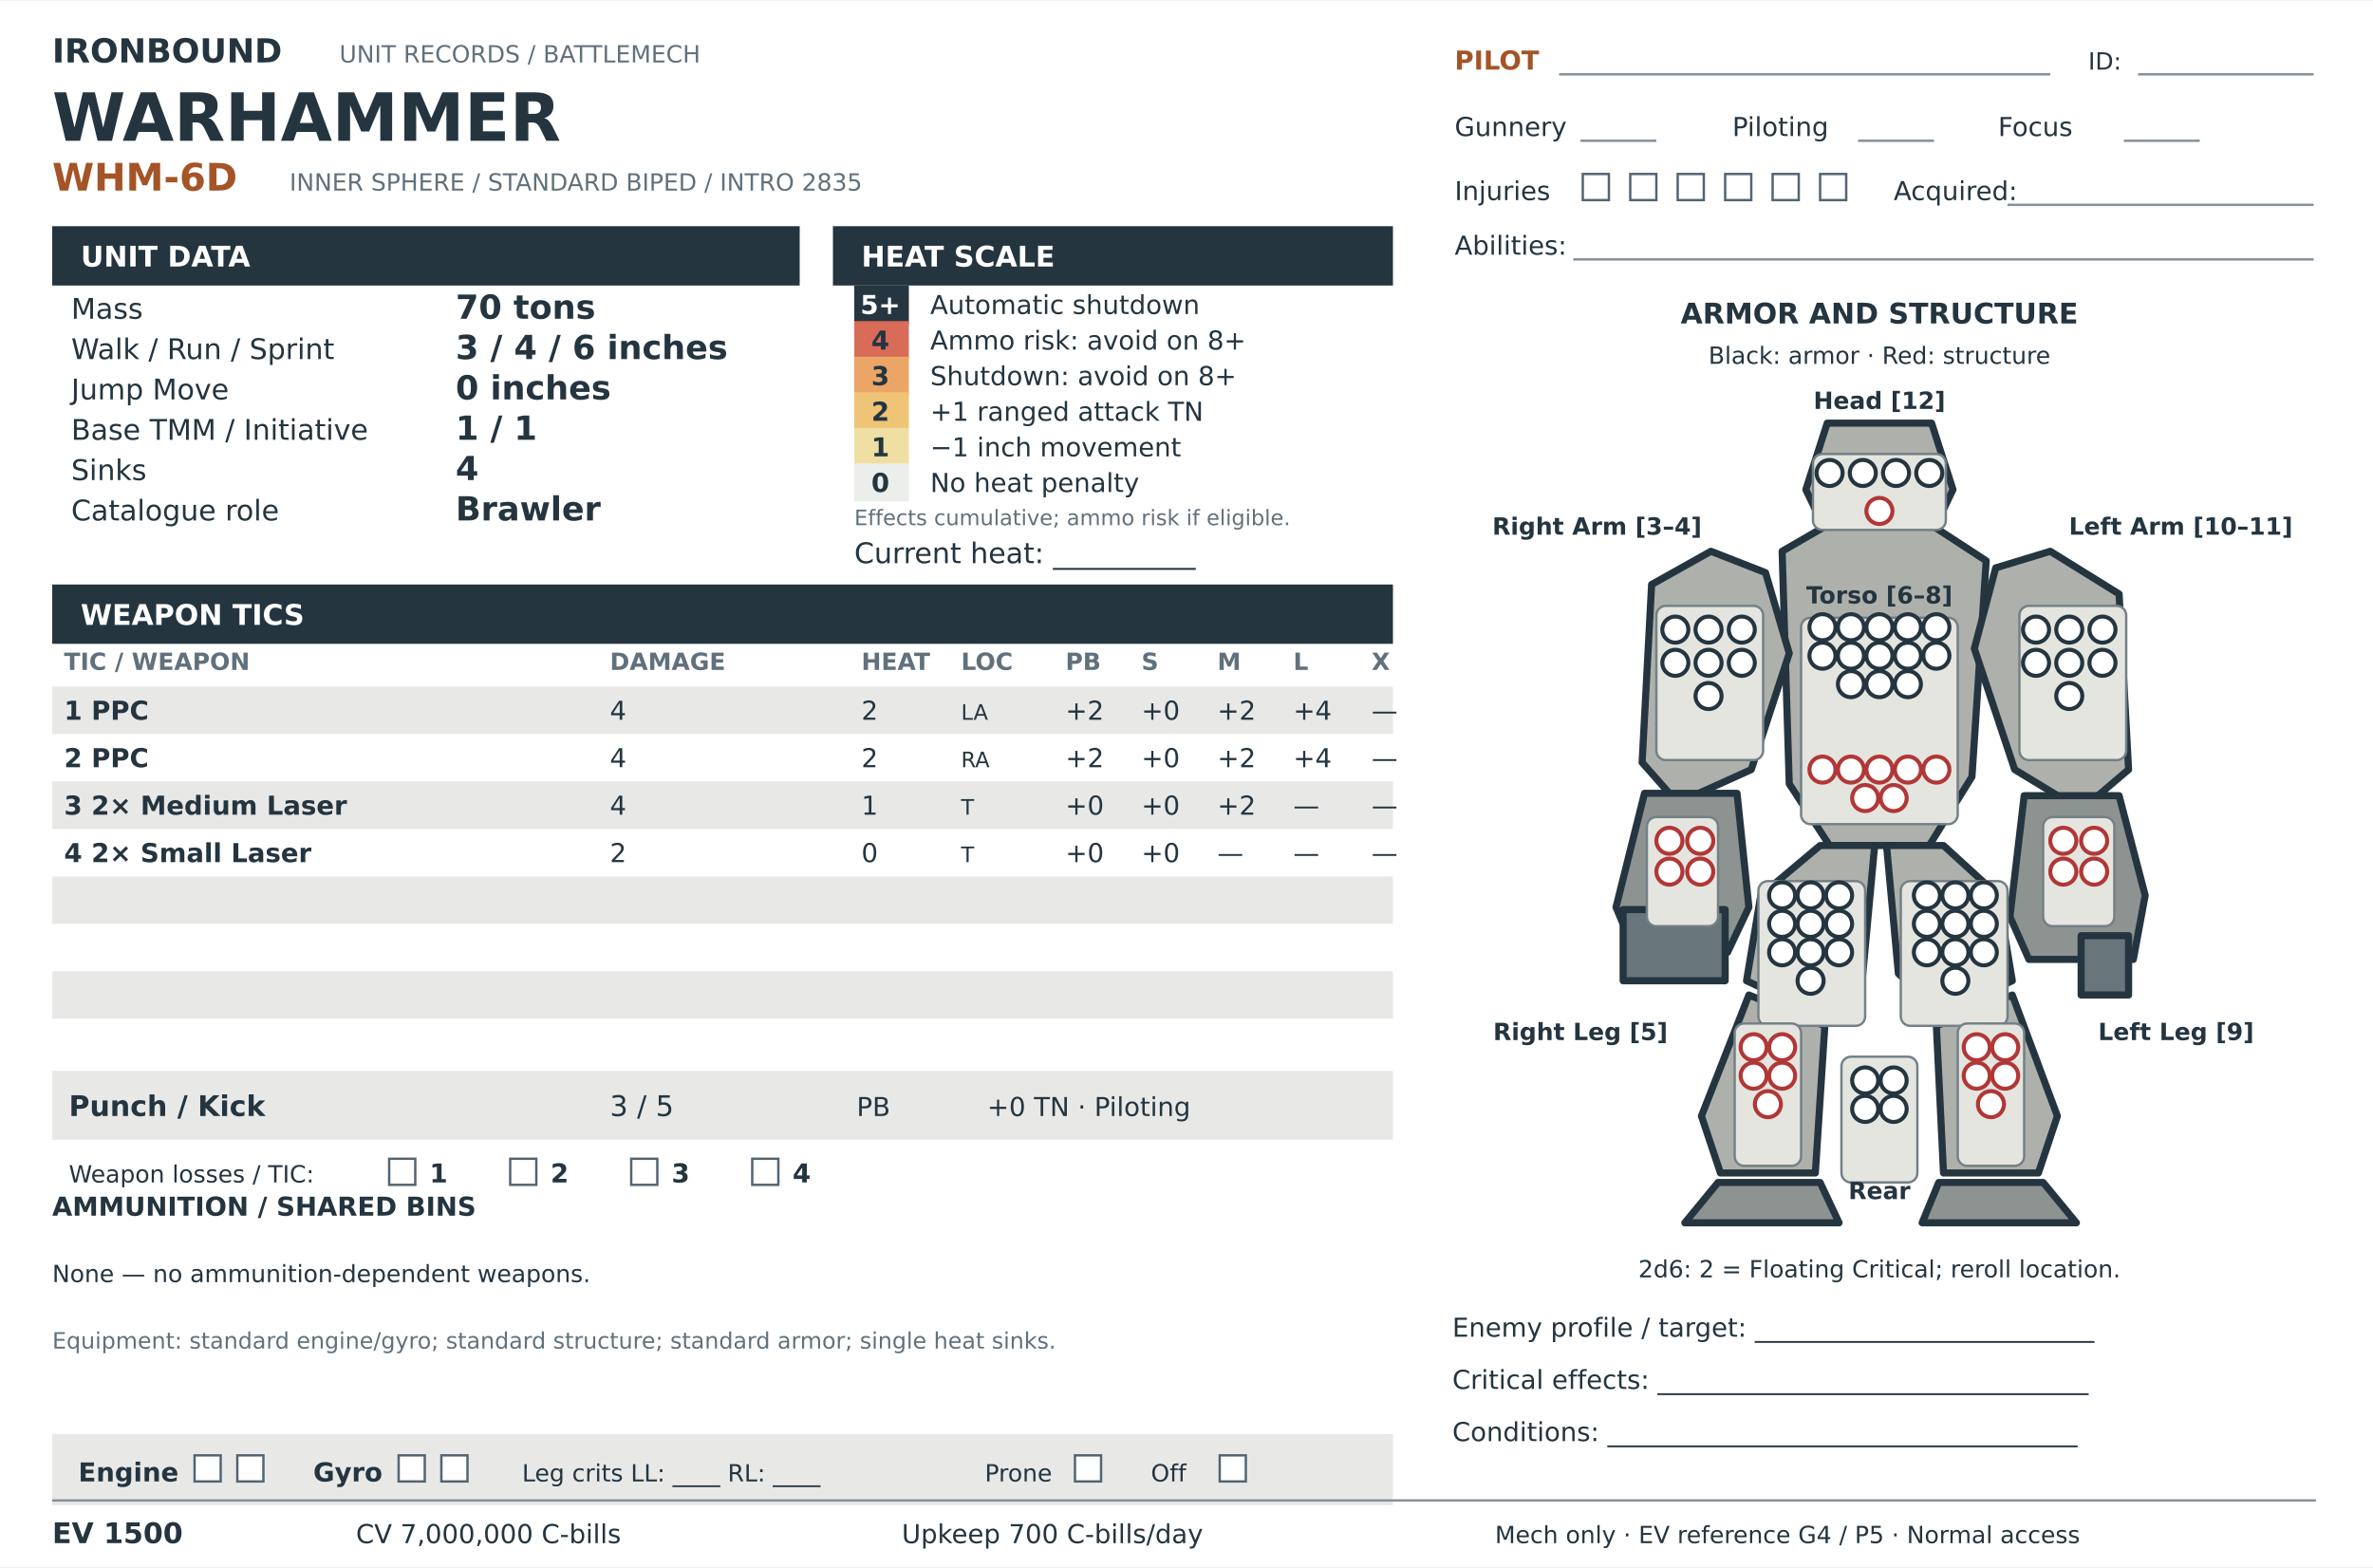
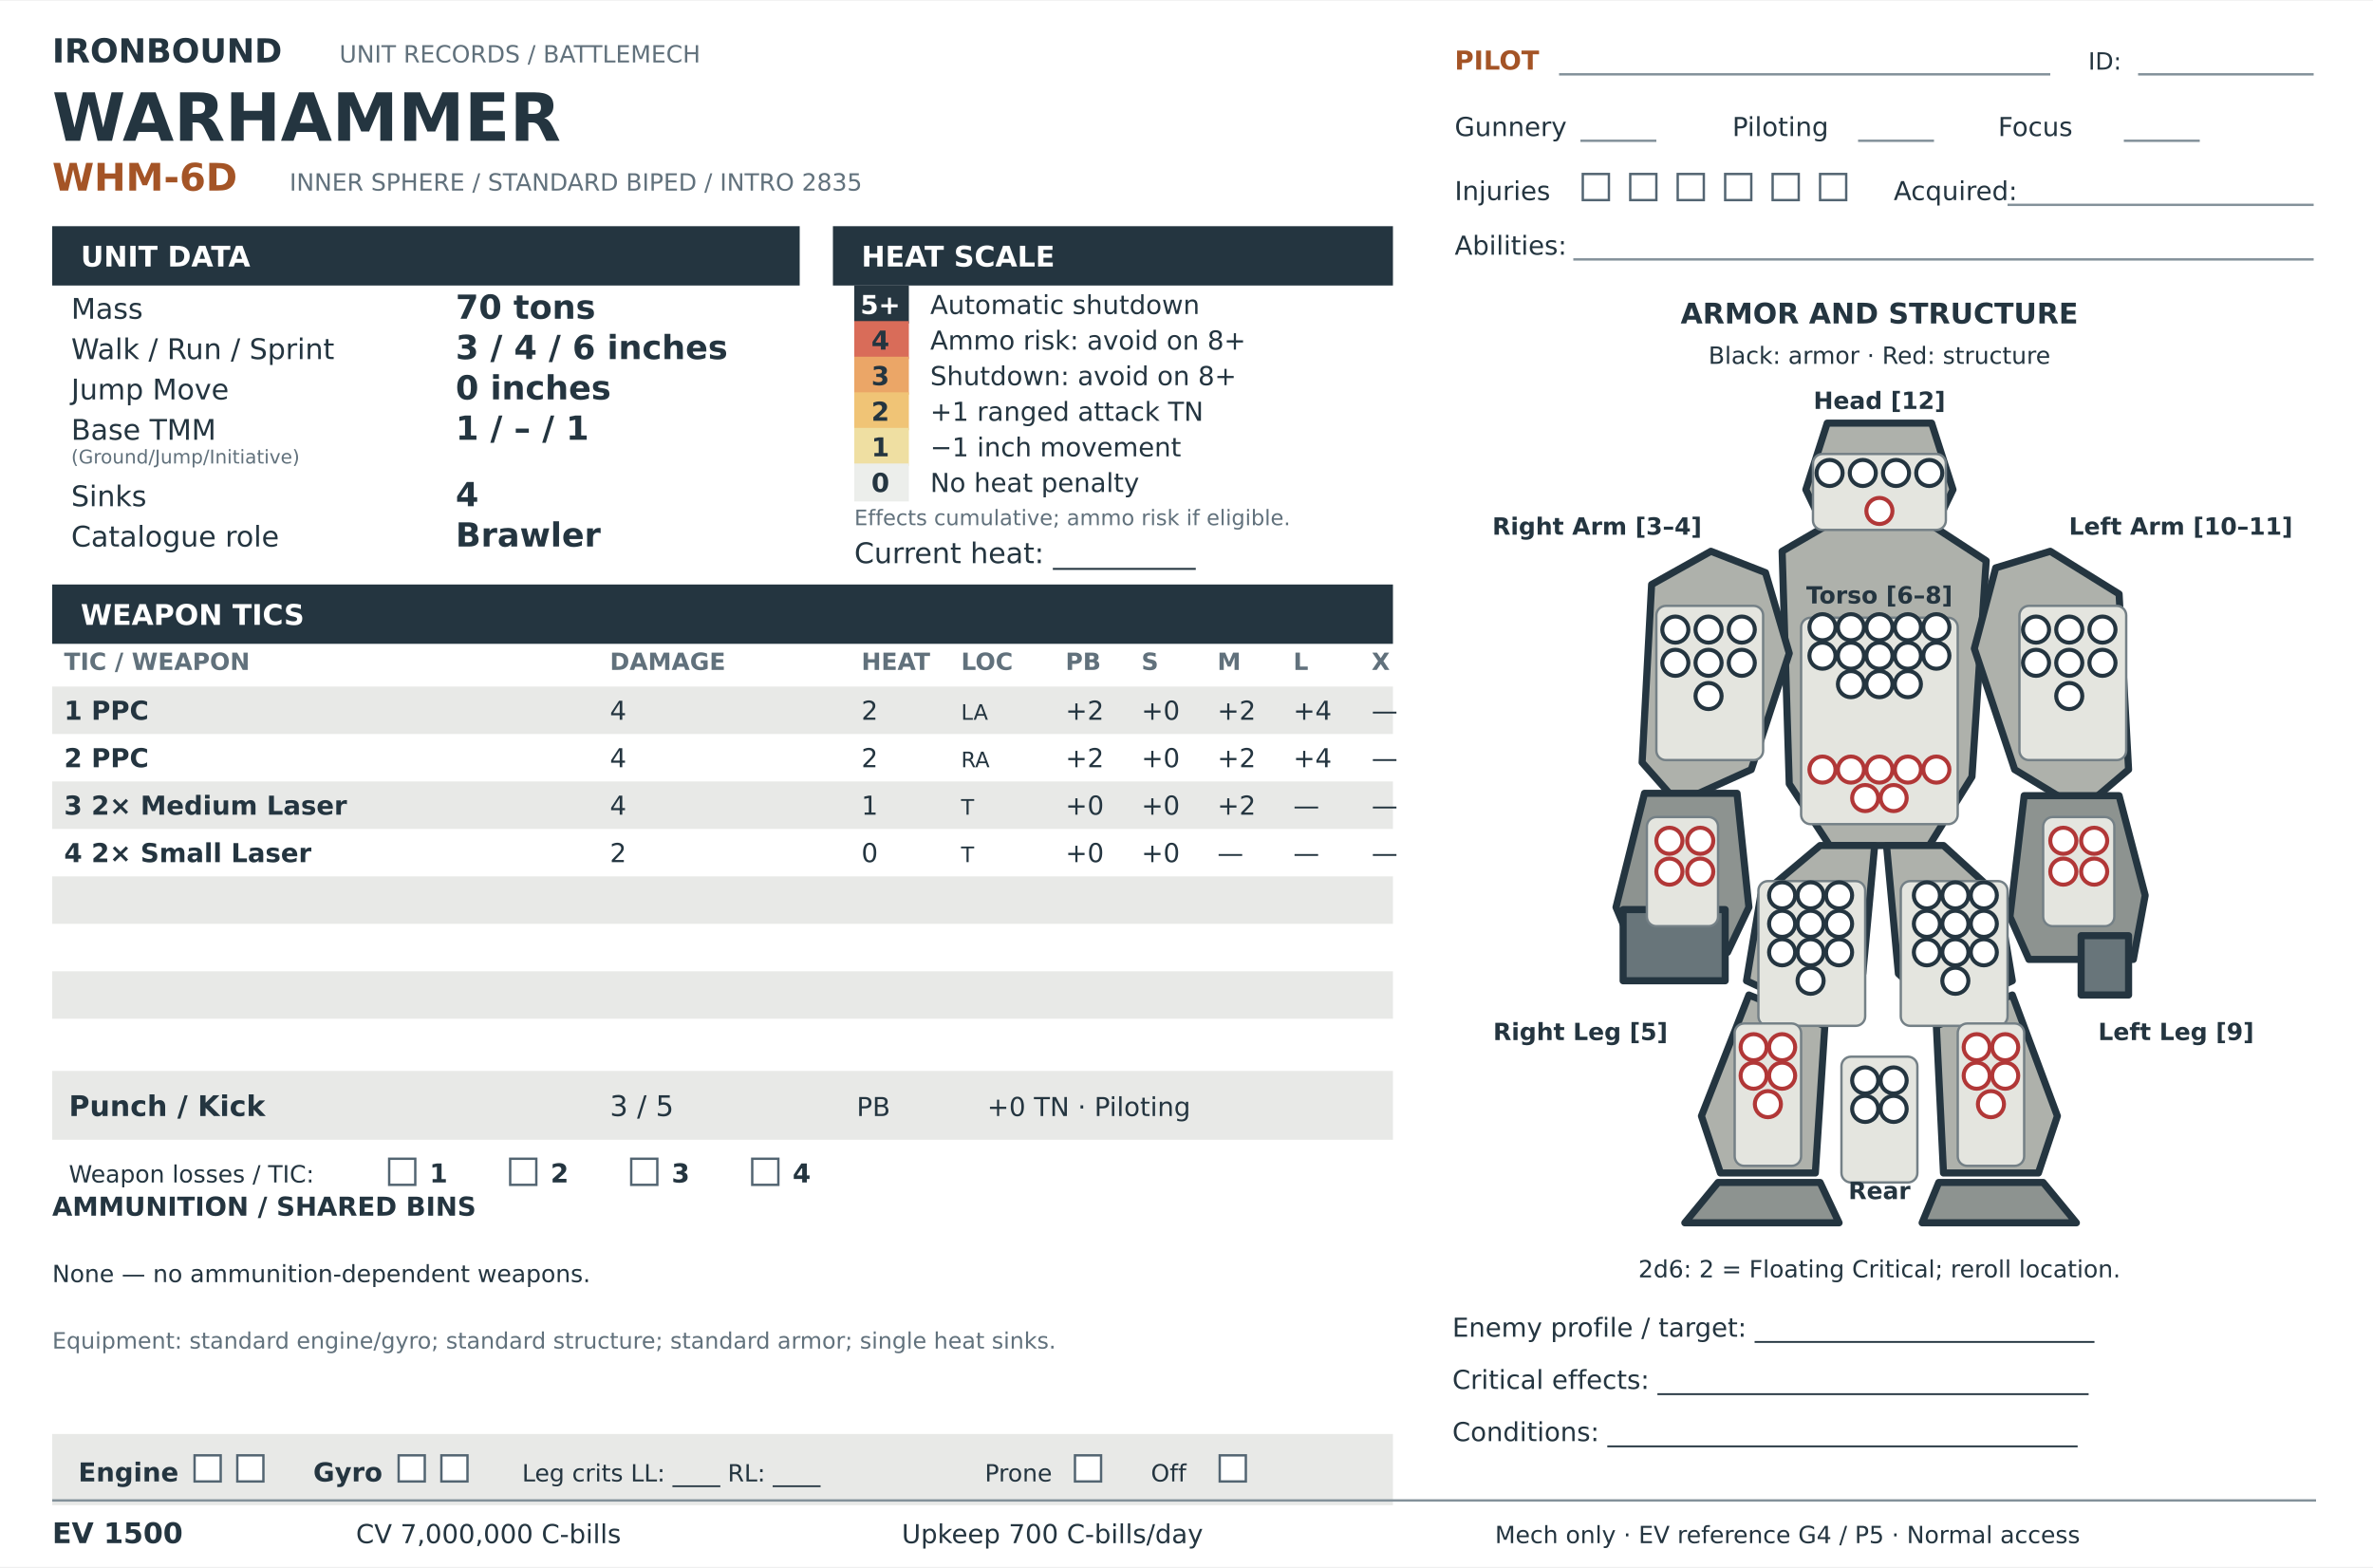
<svg xmlns="http://www.w3.org/2000/svg" width="277mm" height="183mm" viewBox="0 0 1000 660" role="img" aria-labelledby="title desc">
  <g font-family="Arial, Helvetica, sans-serif">
    <rect x="0" y="0" width="1000" height="660" rx="0" fill="#fff" stroke="none" />
    <text x="22" y="26" font-family="DejaVu Sans, Arial, sans-serif" font-size="14" font-weight="bold" fill="#243540" text-anchor="start">IRONBOUND</text>
    <text x="143" y="26" font-family="DejaVu Sans, Arial, sans-serif" font-size="10" fill="#61717c" text-anchor="start">UNIT RECORDS / BATTLEMECH</text>
    <text x="22" y="59" font-family="DejaVu Sans, Arial, sans-serif" font-size="28" font-weight="bold" fill="#243540" text-anchor="start">WARHAMMER</text>
    <text x="22" y="80" font-family="DejaVu Sans, Arial, sans-serif" font-size="16" font-weight="bold" fill="#a45426" text-anchor="start">WHM-6D</text>
    <text x="122" y="80" font-family="DejaVu Sans, Arial, sans-serif" font-size="10" fill="#61717c" text-anchor="start">INNER SPHERE / STANDARD BIPED / INTRO 2835</text>
    <text x="613" y="29" font-family="DejaVu Sans, Arial, sans-serif" font-size="11" font-weight="bold" fill="#a45426" text-anchor="start">PILOT</text>
    <path d="M657 31H864" fill="none" stroke="#83919a" />
    <text x="880" y="29" font-family="DejaVu Sans, Arial, sans-serif" font-size="10" fill="#243540" text-anchor="start">ID:</text>
    <path d="M901 31H975" fill="none" stroke="#83919a" />
    <text x="613" y="57" font-family="DejaVu Sans, Arial, sans-serif" font-size="11" fill="#243540" text-anchor="start">Gunnery</text>
    <path d="M666 59H698" fill="none" stroke="#83919a" />
    <text x="730" y="57" font-family="DejaVu Sans, Arial, sans-serif" font-size="11" fill="#243540" text-anchor="start">Piloting</text>
    <path d="M783 59H815" fill="none" stroke="#83919a" />
    <text x="842" y="57" font-family="DejaVu Sans, Arial, sans-serif" font-size="11" fill="#243540" text-anchor="start">Focus</text>
    <path d="M895 59H927" fill="none" stroke="#83919a" />
    <text x="613" y="84" font-family="DejaVu Sans, Arial, sans-serif" font-size="11" fill="#243540" text-anchor="start">Injuries</text>
    <rect x="667" y="73" width="11" height="11" rx="0" fill="#fff" stroke="#536572" />
    <rect x="687" y="73" width="11" height="11" rx="0" fill="#fff" stroke="#536572" />
    <rect x="707" y="73" width="11" height="11" rx="0" fill="#fff" stroke="#536572" />
    <rect x="727" y="73" width="11" height="11" rx="0" fill="#fff" stroke="#536572" />
    <rect x="747" y="73" width="11" height="11" rx="0" fill="#fff" stroke="#536572" />
    <rect x="767" y="73" width="11" height="11" rx="0" fill="#fff" stroke="#536572" />
    <text x="798" y="84" font-family="DejaVu Sans, Arial, sans-serif" font-size="11" fill="#243540" text-anchor="start">Acquired:</text>
    <path d="M846 86H975" fill="none" stroke="#83919a" />
    <text x="613" y="107" font-family="DejaVu Sans, Arial, sans-serif" font-size="11" fill="#243540" text-anchor="start">Abilities:</text>
    <path d="M663 109H975" fill="none" stroke="#83919a" />
    <rect x="22" y="95" width="315" height="25" rx="0" fill="#243540" stroke="none" />
    <text x="34" y="112" font-family="DejaVu Sans, Arial, sans-serif" font-size="12" font-weight="bold" fill="#fff" text-anchor="start">UNIT DATA</text>
    <rect x="351" y="95" width="236" height="25" rx="0" fill="#243540" stroke="none" />
    <text x="363" y="112" font-family="DejaVu Sans, Arial, sans-serif" font-size="12" font-weight="bold" fill="#fff" text-anchor="start">HEAT SCALE</text>
    <text x="30" y="134" font-family="DejaVu Sans, Arial, sans-serif" font-size="12" fill="#243540" text-anchor="start">Mass</text>
    <text x="192" y="134" font-family="DejaVu Sans, Arial, sans-serif" font-size="14" font-weight="bold" fill="#243540" text-anchor="start">70 tons</text>
    <text x="30" y="151" font-family="DejaVu Sans, Arial, sans-serif" font-size="12" fill="#243540" text-anchor="start">Walk / Run / Sprint</text>
    <text x="192" y="151" font-family="DejaVu Sans, Arial, sans-serif" font-size="14" font-weight="bold" fill="#243540" text-anchor="start">3 / 4 / 6 inches</text>
    <text x="30" y="168" font-family="DejaVu Sans, Arial, sans-serif" font-size="12" fill="#243540" text-anchor="start">Jump Move</text>
    <text x="192" y="168" font-family="DejaVu Sans, Arial, sans-serif" font-size="14" font-weight="bold" fill="#243540" text-anchor="start">0 inches</text>
-     <text x="30" y="185" font-family="DejaVu Sans, Arial, sans-serif" font-size="12" fill="#243540" text-anchor="start">Base TMM / Initiative</text>
-     <text x="192" y="185" font-family="DejaVu Sans, Arial, sans-serif" font-size="14" font-weight="bold" fill="#243540" text-anchor="start">1 / 1</text>
-     <text x="30" y="202" font-family="DejaVu Sans, Arial, sans-serif" font-size="12" fill="#243540" text-anchor="start">Sinks</text>
-     <text x="192" y="202" font-family="DejaVu Sans, Arial, sans-serif" font-size="14" font-weight="bold" fill="#243540" text-anchor="start">4</text>
-     <text x="30" y="219" font-family="DejaVu Sans, Arial, sans-serif" font-size="12" fill="#243540" text-anchor="start">Catalogue role</text>
-     <text x="192" y="219" font-family="DejaVu Sans, Arial, sans-serif" font-size="14" font-weight="bold" fill="#243540" text-anchor="start">Brawler</text>
+     <text x="30" y="185" font-family="DejaVu Sans, Arial, sans-serif" font-size="12" fill="#243540" text-anchor="start">Base TMM</text>
+     <text x="30" y="195" font-family="DejaVu Sans, Arial, sans-serif" font-size="8" fill="#61717c" text-anchor="start">(Ground/Jump/Initiative)</text>
+     <text x="192" y="185" font-family="DejaVu Sans, Arial, sans-serif" font-size="14" font-weight="bold" fill="#243540" text-anchor="start">1 / – / 1</text>
+     <text x="30" y="213" font-family="DejaVu Sans, Arial, sans-serif" font-size="12" fill="#243540" text-anchor="start">Sinks</text>
+     <text x="192" y="213" font-family="DejaVu Sans, Arial, sans-serif" font-size="14" font-weight="bold" fill="#243540" text-anchor="start">4</text>
+     <text x="30" y="230" font-family="DejaVu Sans, Arial, sans-serif" font-size="12" fill="#243540" text-anchor="start">Catalogue role</text>
+     <text x="192" y="230" font-family="DejaVu Sans, Arial, sans-serif" font-size="14" font-weight="bold" fill="#243540" text-anchor="start">Brawler</text>
    <rect x="360" y="120" width="23" height="16" rx="0" fill="#263640" stroke="none" />
    <text x="371" y="132" font-family="DejaVu Sans, Arial, sans-serif" font-size="11" font-weight="bold" fill="#fff" text-anchor="middle">5+</text>
    <text x="392" y="132" font-family="DejaVu Sans, Arial, sans-serif" font-size="11" fill="#243540" text-anchor="start">Automatic shutdown</text>
    <rect x="360" y="135" width="23" height="16" rx="0" fill="#d96c59" stroke="none" />
    <text x="371" y="147" font-family="DejaVu Sans, Arial, sans-serif" font-size="11" font-weight="bold" fill="#243540" text-anchor="middle">4</text>
    <text x="392" y="147" font-family="DejaVu Sans, Arial, sans-serif" font-size="11" fill="#243540" text-anchor="start">Ammo risk: avoid on 8+</text>
    <rect x="360" y="150" width="23" height="16" rx="0" fill="#eba667" stroke="none" />
    <text x="371" y="162" font-family="DejaVu Sans, Arial, sans-serif" font-size="11" font-weight="bold" fill="#243540" text-anchor="middle">3</text>
    <text x="392" y="162" font-family="DejaVu Sans, Arial, sans-serif" font-size="11" fill="#243540" text-anchor="start">Shutdown: avoid on 8+</text>
    <rect x="360" y="165" width="23" height="16" rx="0" fill="#f0c476" stroke="none" />
    <text x="371" y="177" font-family="DejaVu Sans, Arial, sans-serif" font-size="11" font-weight="bold" fill="#243540" text-anchor="middle">2</text>
    <text x="392" y="177" font-family="DejaVu Sans, Arial, sans-serif" font-size="11" fill="#243540" text-anchor="start">+1 ranged attack TN</text>
    <rect x="360" y="180" width="23" height="16" rx="0" fill="#efdfa2" stroke="none" />
    <text x="371" y="192" font-family="DejaVu Sans, Arial, sans-serif" font-size="11" font-weight="bold" fill="#243540" text-anchor="middle">1</text>
    <text x="392" y="192" font-family="DejaVu Sans, Arial, sans-serif" font-size="11" fill="#243540" text-anchor="start">−1 inch movement</text>
    <rect x="360" y="195" width="23" height="16" rx="0" fill="#eceeeb" stroke="none" />
    <text x="371" y="207" font-family="DejaVu Sans, Arial, sans-serif" font-size="11" font-weight="bold" fill="#243540" text-anchor="middle">0</text>
    <text x="392" y="207" font-family="DejaVu Sans, Arial, sans-serif" font-size="11" fill="#243540" text-anchor="start">No heat penalty</text>
    <text x="360" y="221" font-family="DejaVu Sans, Arial, sans-serif" font-size="9" fill="#61717c" text-anchor="start">Effects cumulative; ammo risk if eligible.</text>
    <text x="360" y="237" font-family="DejaVu Sans, Arial, sans-serif" font-size="12" fill="#243540" text-anchor="start">Current heat: __________</text>
    <rect x="22" y="246" width="565" height="25" rx="0" fill="#243540" stroke="none" />
    <text x="34" y="263" font-family="DejaVu Sans, Arial, sans-serif" font-size="12" font-weight="bold" fill="#fff" text-anchor="start">WEAPON TICS</text>
    <text x="27" y="282" font-family="DejaVu Sans, Arial, sans-serif" font-size="10" font-weight="bold" fill="#61717c" text-anchor="start">TIC / WEAPON</text>
    <text x="257" y="282" font-family="DejaVu Sans, Arial, sans-serif" font-size="10" font-weight="bold" fill="#61717c" text-anchor="start">DAMAGE</text>
    <text x="363" y="282" font-family="DejaVu Sans, Arial, sans-serif" font-size="10" font-weight="bold" fill="#61717c" text-anchor="start">HEAT</text>
    <text x="405" y="282" font-family="DejaVu Sans, Arial, sans-serif" font-size="10" font-weight="bold" fill="#61717c" text-anchor="start">LOC</text>
    <text x="449" y="282" font-family="DejaVu Sans, Arial, sans-serif" font-size="10" font-weight="bold" fill="#61717c" text-anchor="start">PB</text>
    <text x="481" y="282" font-family="DejaVu Sans, Arial, sans-serif" font-size="10" font-weight="bold" fill="#61717c" text-anchor="start">S</text>
    <text x="513" y="282" font-family="DejaVu Sans, Arial, sans-serif" font-size="10" font-weight="bold" fill="#61717c" text-anchor="start">M</text>
    <text x="545" y="282" font-family="DejaVu Sans, Arial, sans-serif" font-size="10" font-weight="bold" fill="#61717c" text-anchor="start">L</text>
    <text x="578" y="282" font-family="DejaVu Sans, Arial, sans-serif" font-size="10" font-weight="bold" fill="#61717c" text-anchor="start">X</text>
    <rect x="22" y="289" width="565" height="20" rx="0" fill="#e8e9e7" stroke="none" />
    <text x="27" y="303" font-family="DejaVu Sans, Arial, sans-serif" font-size="11" fill="#243540" text-anchor="start" font-weight="bold">1  PPC</text>
    <text x="257" y="303" font-family="DejaVu Sans, Arial, sans-serif" font-size="11" fill="#243540" text-anchor="start">4</text>
    <text x="363" y="303" font-family="DejaVu Sans, Arial, sans-serif" font-size="11" fill="#243540" text-anchor="start">2</text>
    <text x="405" y="303" font-family="DejaVu Sans, Arial, sans-serif" font-size="9" fill="#243540" text-anchor="start">LA</text>
    <text x="449" y="303" font-family="DejaVu Sans, Arial, sans-serif" font-size="11" fill="#243540" text-anchor="start">+2</text>
    <text x="481" y="303" font-family="DejaVu Sans, Arial, sans-serif" font-size="11" fill="#243540" text-anchor="start">+0</text>
    <text x="513" y="303" font-family="DejaVu Sans, Arial, sans-serif" font-size="11" fill="#243540" text-anchor="start">+2</text>
    <text x="545" y="303" font-family="DejaVu Sans, Arial, sans-serif" font-size="11" fill="#243540" text-anchor="start">+4</text>
    <text x="578" y="303" font-family="DejaVu Sans, Arial, sans-serif" font-size="11" fill="#243540" text-anchor="start">—</text>
    <text x="27" y="323" font-family="DejaVu Sans, Arial, sans-serif" font-size="11" fill="#243540" text-anchor="start" font-weight="bold">2  PPC</text>
    <text x="257" y="323" font-family="DejaVu Sans, Arial, sans-serif" font-size="11" fill="#243540" text-anchor="start">4</text>
    <text x="363" y="323" font-family="DejaVu Sans, Arial, sans-serif" font-size="11" fill="#243540" text-anchor="start">2</text>
    <text x="405" y="323" font-family="DejaVu Sans, Arial, sans-serif" font-size="9" fill="#243540" text-anchor="start">RA</text>
    <text x="449" y="323" font-family="DejaVu Sans, Arial, sans-serif" font-size="11" fill="#243540" text-anchor="start">+2</text>
    <text x="481" y="323" font-family="DejaVu Sans, Arial, sans-serif" font-size="11" fill="#243540" text-anchor="start">+0</text>
    <text x="513" y="323" font-family="DejaVu Sans, Arial, sans-serif" font-size="11" fill="#243540" text-anchor="start">+2</text>
    <text x="545" y="323" font-family="DejaVu Sans, Arial, sans-serif" font-size="11" fill="#243540" text-anchor="start">+4</text>
    <text x="578" y="323" font-family="DejaVu Sans, Arial, sans-serif" font-size="11" fill="#243540" text-anchor="start">—</text>
    <rect x="22" y="329" width="565" height="20" rx="0" fill="#e8e9e7" stroke="none" />
    <text x="27" y="343" font-family="DejaVu Sans, Arial, sans-serif" font-size="11" fill="#243540" text-anchor="start" font-weight="bold">3  2× Medium Laser</text>
    <text x="257" y="343" font-family="DejaVu Sans, Arial, sans-serif" font-size="11" fill="#243540" text-anchor="start">4</text>
    <text x="363" y="343" font-family="DejaVu Sans, Arial, sans-serif" font-size="11" fill="#243540" text-anchor="start">1</text>
    <text x="405" y="343" font-family="DejaVu Sans, Arial, sans-serif" font-size="9" fill="#243540" text-anchor="start">T</text>
    <text x="449" y="343" font-family="DejaVu Sans, Arial, sans-serif" font-size="11" fill="#243540" text-anchor="start">+0</text>
    <text x="481" y="343" font-family="DejaVu Sans, Arial, sans-serif" font-size="11" fill="#243540" text-anchor="start">+0</text>
    <text x="513" y="343" font-family="DejaVu Sans, Arial, sans-serif" font-size="11" fill="#243540" text-anchor="start">+2</text>
    <text x="545" y="343" font-family="DejaVu Sans, Arial, sans-serif" font-size="11" fill="#243540" text-anchor="start">—</text>
    <text x="578" y="343" font-family="DejaVu Sans, Arial, sans-serif" font-size="11" fill="#243540" text-anchor="start">—</text>
    <text x="27" y="363" font-family="DejaVu Sans, Arial, sans-serif" font-size="11" fill="#243540" text-anchor="start" font-weight="bold">4  2× Small Laser</text>
    <text x="257" y="363" font-family="DejaVu Sans, Arial, sans-serif" font-size="11" fill="#243540" text-anchor="start">2</text>
    <text x="363" y="363" font-family="DejaVu Sans, Arial, sans-serif" font-size="11" fill="#243540" text-anchor="start">0</text>
    <text x="405" y="363" font-family="DejaVu Sans, Arial, sans-serif" font-size="9" fill="#243540" text-anchor="start">T</text>
    <text x="449" y="363" font-family="DejaVu Sans, Arial, sans-serif" font-size="11" fill="#243540" text-anchor="start">+0</text>
    <text x="481" y="363" font-family="DejaVu Sans, Arial, sans-serif" font-size="11" fill="#243540" text-anchor="start">+0</text>
    <text x="513" y="363" font-family="DejaVu Sans, Arial, sans-serif" font-size="11" fill="#243540" text-anchor="start">—</text>
    <text x="545" y="363" font-family="DejaVu Sans, Arial, sans-serif" font-size="11" fill="#243540" text-anchor="start">—</text>
    <text x="578" y="363" font-family="DejaVu Sans, Arial, sans-serif" font-size="11" fill="#243540" text-anchor="start">—</text>
    <rect x="22" y="369" width="565" height="20" rx="0" fill="#e8e9e7" stroke="none" />
    <text x="27" y="383" font-family="DejaVu Sans, Arial, sans-serif" font-size="11" fill="#243540" text-anchor="start" font-weight="bold" />
    <text x="257" y="383" font-family="DejaVu Sans, Arial, sans-serif" font-size="11" fill="#243540" text-anchor="start" />
    <text x="363" y="383" font-family="DejaVu Sans, Arial, sans-serif" font-size="11" fill="#243540" text-anchor="start" />
    <text x="405" y="383" font-family="DejaVu Sans, Arial, sans-serif" font-size="9" fill="#243540" text-anchor="start" />
    <text x="449" y="383" font-family="DejaVu Sans, Arial, sans-serif" font-size="11" fill="#243540" text-anchor="start" />
    <text x="481" y="383" font-family="DejaVu Sans, Arial, sans-serif" font-size="11" fill="#243540" text-anchor="start" />
    <text x="513" y="383" font-family="DejaVu Sans, Arial, sans-serif" font-size="11" fill="#243540" text-anchor="start" />
    <text x="545" y="383" font-family="DejaVu Sans, Arial, sans-serif" font-size="11" fill="#243540" text-anchor="start" />
    <text x="578" y="383" font-family="DejaVu Sans, Arial, sans-serif" font-size="11" fill="#243540" text-anchor="start" />
    <text x="27" y="403" font-family="DejaVu Sans, Arial, sans-serif" font-size="11" fill="#243540" text-anchor="start" font-weight="bold" />
    <text x="257" y="403" font-family="DejaVu Sans, Arial, sans-serif" font-size="11" fill="#243540" text-anchor="start" />
    <text x="363" y="403" font-family="DejaVu Sans, Arial, sans-serif" font-size="11" fill="#243540" text-anchor="start" />
    <text x="405" y="403" font-family="DejaVu Sans, Arial, sans-serif" font-size="9" fill="#243540" text-anchor="start" />
    <text x="449" y="403" font-family="DejaVu Sans, Arial, sans-serif" font-size="11" fill="#243540" text-anchor="start" />
    <text x="481" y="403" font-family="DejaVu Sans, Arial, sans-serif" font-size="11" fill="#243540" text-anchor="start" />
    <text x="513" y="403" font-family="DejaVu Sans, Arial, sans-serif" font-size="11" fill="#243540" text-anchor="start" />
    <text x="545" y="403" font-family="DejaVu Sans, Arial, sans-serif" font-size="11" fill="#243540" text-anchor="start" />
    <text x="578" y="403" font-family="DejaVu Sans, Arial, sans-serif" font-size="11" fill="#243540" text-anchor="start" />
    <rect x="22" y="409" width="565" height="20" rx="0" fill="#e8e9e7" stroke="none" />
    <text x="27" y="423" font-family="DejaVu Sans, Arial, sans-serif" font-size="11" fill="#243540" text-anchor="start" font-weight="bold" />
    <text x="257" y="423" font-family="DejaVu Sans, Arial, sans-serif" font-size="11" fill="#243540" text-anchor="start" />
    <text x="363" y="423" font-family="DejaVu Sans, Arial, sans-serif" font-size="11" fill="#243540" text-anchor="start" />
    <text x="405" y="423" font-family="DejaVu Sans, Arial, sans-serif" font-size="9" fill="#243540" text-anchor="start" />
    <text x="449" y="423" font-family="DejaVu Sans, Arial, sans-serif" font-size="11" fill="#243540" text-anchor="start" />
    <text x="481" y="423" font-family="DejaVu Sans, Arial, sans-serif" font-size="11" fill="#243540" text-anchor="start" />
    <text x="513" y="423" font-family="DejaVu Sans, Arial, sans-serif" font-size="11" fill="#243540" text-anchor="start" />
    <text x="545" y="423" font-family="DejaVu Sans, Arial, sans-serif" font-size="11" fill="#243540" text-anchor="start" />
    <text x="578" y="423" font-family="DejaVu Sans, Arial, sans-serif" font-size="11" fill="#243540" text-anchor="start" />
    <text x="27" y="443" font-family="DejaVu Sans, Arial, sans-serif" font-size="11" fill="#243540" text-anchor="start" font-weight="bold" />
    <text x="257" y="443" font-family="DejaVu Sans, Arial, sans-serif" font-size="11" fill="#243540" text-anchor="start" />
    <text x="363" y="443" font-family="DejaVu Sans, Arial, sans-serif" font-size="11" fill="#243540" text-anchor="start" />
    <text x="405" y="443" font-family="DejaVu Sans, Arial, sans-serif" font-size="9" fill="#243540" text-anchor="start" />
    <text x="449" y="443" font-family="DejaVu Sans, Arial, sans-serif" font-size="11" fill="#243540" text-anchor="start" />
    <text x="481" y="443" font-family="DejaVu Sans, Arial, sans-serif" font-size="11" fill="#243540" text-anchor="start" />
    <text x="513" y="443" font-family="DejaVu Sans, Arial, sans-serif" font-size="11" fill="#243540" text-anchor="start" />
    <text x="545" y="443" font-family="DejaVu Sans, Arial, sans-serif" font-size="11" fill="#243540" text-anchor="start" />
    <text x="578" y="443" font-family="DejaVu Sans, Arial, sans-serif" font-size="11" fill="#243540" text-anchor="start" />
    <rect x="22" y="451" width="565" height="29" rx="0" fill="#e8e9e7" stroke="none" />
    <text x="29" y="470" font-family="DejaVu Sans, Arial, sans-serif" font-size="12" font-weight="bold" fill="#243540" text-anchor="start">Punch / Kick</text>
    <text x="257" y="470" font-family="DejaVu Sans, Arial, sans-serif" font-size="12" fill="#243540" text-anchor="start">3 / 5</text>
    <text x="361" y="470" font-family="DejaVu Sans, Arial, sans-serif" font-size="11" fill="#243540" text-anchor="start">PB</text>
    <text x="416" y="470" font-family="DejaVu Sans, Arial, sans-serif" font-size="11" fill="#243540" text-anchor="start">+0 TN · Piloting</text>
    <rect x="22" y="604" width="565" height="30" rx="0" fill="#e8e9e7" stroke="none" />
    <text x="33" y="624" font-family="DejaVu Sans, Arial, sans-serif" font-size="11" font-weight="bold" fill="#243540" text-anchor="start">Engine</text>
    <rect x="82" y="613" width="11" height="11" rx="0" fill="#fff" stroke="#536572" />
    <rect x="100" y="613" width="11" height="11" rx="0" fill="#fff" stroke="#536572" />
    <text x="132" y="624" font-family="DejaVu Sans, Arial, sans-serif" font-size="11" font-weight="bold" fill="#243540" text-anchor="start">Gyro</text>
    <rect x="168" y="613" width="11" height="11" rx="0" fill="#fff" stroke="#536572" />
    <rect x="186" y="613" width="11" height="11" rx="0" fill="#fff" stroke="#536572" />
    <text x="220" y="624" font-family="DejaVu Sans, Arial, sans-serif" font-size="10" fill="#243540" text-anchor="start">Leg crits  LL: ____  RL: ____</text>
    <text x="415" y="624" font-family="DejaVu Sans, Arial, sans-serif" font-size="10" fill="#243540" text-anchor="start">Prone</text>
    <rect x="453" y="613" width="11" height="11" rx="0" fill="#fff" stroke="#536572" />
    <text x="485" y="624" font-family="DejaVu Sans, Arial, sans-serif" font-size="10" fill="#243540" text-anchor="start">Off</text>
    <rect x="514" y="613" width="11" height="11" rx="0" fill="#fff" stroke="#536572" />
    <g transform="translate(612 120)">
      <text x="180" y="16" font-family="DejaVu Sans, Arial, sans-serif" font-size="12" font-weight="bold" fill="#243540" text-anchor="middle">ARMOR AND STRUCTURE</text>
      <text x="180" y="33" font-family="DejaVu Sans, Arial, sans-serif" font-size="10" fill="#243540" text-anchor="middle">Black: armor · Red: structure</text>
      <path d="M158 58H202L211 86L200 109H160L149 86Z" fill="#aeb1ab" stroke="#243540" stroke-width="3" stroke-linejoin="round" />
      <path d="M139 112L158 101H202L225 116L219 207L201 236H159L142 210Z" fill="#aeb1ab" stroke="#243540" stroke-width="3" stroke-linejoin="round" />
      <path d="M132 121L109 112L84 126L80 201L95 218L126 204L142 155Z" fill="#aeb1ab" stroke="#243540" stroke-width="3" stroke-linejoin="round" />
      <path d="M229 119L252 112L281 130L285 204L265 221L237 204L220 153Z" fill="#aeb1ab" stroke="#243540" stroke-width="3" stroke-linejoin="round" />
      <path d="M81 214H120L125 262L116 281H77L69 262Z" fill="#8d9390" stroke="#243540" stroke-width="3" stroke-linejoin="round" />
      <path d="M241 215H281L292 257L287 284H243L235 266Z" fill="#8d9390" stroke="#243540" stroke-width="3" stroke-linejoin="round" />
      <path d="M72 263H115V293H72Z" fill="#68757a" stroke="#243540" stroke-width="3" stroke-linejoin="round" />
      <path d="M265 274H285V299H265Z" fill="#68757a" stroke="#243540" stroke-width="3" stroke-linejoin="round" />
      <path d="M155 236H178L173 290L154 307L124 293L130 257Z" fill="#aeb1ab" stroke="#243540" stroke-width="3" stroke-linejoin="round" />
      <path d="M183 236H207L230 257L236 293L206 307L188 290Z" fill="#aeb1ab" stroke="#243540" stroke-width="3" stroke-linejoin="round" />
      <path d="M125 299L157 312L153 374H113L105 350Z" fill="#aeb1ab" stroke="#243540" stroke-width="3" stroke-linejoin="round" />
      <path d="M204 312L236 299L255 350L247 374H207Z" fill="#aeb1ab" stroke="#243540" stroke-width="3" stroke-linejoin="round" />
      <path d="M112 378H155L163 395H98Z" fill="#8d9390" stroke="#243540" stroke-width="3" stroke-linejoin="round" />
      <path d="M205 378H249L263 395H198Z" fill="#8d9390" stroke="#243540" stroke-width="3" stroke-linejoin="round" />
      <rect x="152" y="71" width="56" height="32" rx="4" fill="#e4e5df" stroke="#748086" />
      <rect x="147" y="140" width="66" height="87" rx="4" fill="#e4e5df" stroke="#748086" />
      <rect x="86" y="135" width="45" height="65" rx="4" fill="#e4e5df" stroke="#748086" />
      <rect x="239" y="135" width="45" height="65" rx="4" fill="#e4e5df" stroke="#748086" />
      <rect x="82" y="224" width="30" height="46" rx="4" fill="#e4e5df" stroke="#748086" />
      <rect x="249" y="224" width="30" height="46" rx="4" fill="#e4e5df" stroke="#748086" />
      <rect x="129" y="251" width="45" height="61" rx="4" fill="#e4e5df" stroke="#748086" />
      <rect x="189" y="251" width="45" height="61" rx="4" fill="#e4e5df" stroke="#748086" />
      <rect x="119" y="311" width="28" height="60" rx="4" fill="#e4e5df" stroke="#748086" />
      <rect x="213" y="311" width="28" height="60" rx="4" fill="#e4e5df" stroke="#748086" />
      <rect x="164" y="325" width="32" height="53" rx="4" fill="#e4e5df" stroke="#748086" />
      <text x="180" y="52" font-family="DejaVu Sans, Arial, sans-serif" font-size="10" font-weight="bold" fill="#243540" text-anchor="middle">Head [12]</text>
      <text x="180" y="134" font-family="DejaVu Sans, Arial, sans-serif" font-size="10" font-weight="bold" fill="#243540" text-anchor="middle">Torso [6–8]</text>
      <text x="61" y="105" font-family="DejaVu Sans, Arial, sans-serif" font-size="10" font-weight="bold" fill="#243540" text-anchor="middle">Right Arm [3–4]</text>
      <text x="307" y="105" font-family="DejaVu Sans, Arial, sans-serif" font-size="10" font-weight="bold" fill="#243540" text-anchor="middle">Left Arm [10–11]</text>
      <text x="54" y="318" font-family="DejaVu Sans, Arial, sans-serif" font-size="10" font-weight="bold" fill="#243540" text-anchor="middle">Right Leg [5]</text>
      <text x="305" y="318" font-family="DejaVu Sans, Arial, sans-serif" font-size="10" font-weight="bold" fill="#243540" text-anchor="middle">Left Leg [9]</text>
      <text x="180" y="385" font-family="DejaVu Sans, Arial, sans-serif" font-size="10" font-weight="bold" fill="#243540" text-anchor="middle">Rear</text>
      <text x="180" y="418" font-family="DejaVu Sans, Arial, sans-serif" font-size="10" fill="#243540" text-anchor="middle">2d6: 2 = Floating Critical; reroll location.</text>
      <text x="0" y="443" font-family="DejaVu Sans, Arial, sans-serif" font-size="11" fill="#243540" text-anchor="start">Enemy profile / target: __________________________</text>
      <text x="0" y="465" font-family="DejaVu Sans, Arial, sans-serif" font-size="11" fill="#243540" text-anchor="start">Critical effects: _________________________________</text>
      <text x="0" y="487" font-family="DejaVu Sans, Arial, sans-serif" font-size="11" fill="#243540" text-anchor="start">Conditions: ____________________________________</text>
      <circle cx="159.0" cy="79" r="5.5" fill="#fff" stroke="#243540" stroke-width="1.7" />
      <circle cx="173.0" cy="79" r="5.5" fill="#fff" stroke="#243540" stroke-width="1.7" />
      <circle cx="187.0" cy="79" r="5.5" fill="#fff" stroke="#243540" stroke-width="1.7" />
      <circle cx="201.0" cy="79" r="5.5" fill="#fff" stroke="#243540" stroke-width="1.7" />
      <circle cx="180.0" cy="95" r="5.5" fill="#fff" stroke="#b13737" stroke-width="1.7" />
      <circle cx="156.0" cy="144" r="5.5" fill="#fff" stroke="#243540" stroke-width="1.7" />
      <circle cx="168.0" cy="144" r="5.5" fill="#fff" stroke="#243540" stroke-width="1.7" />
      <circle cx="180.0" cy="144" r="5.5" fill="#fff" stroke="#243540" stroke-width="1.7" />
      <circle cx="192.0" cy="144" r="5.5" fill="#fff" stroke="#243540" stroke-width="1.7" />
      <circle cx="204.0" cy="144" r="5.5" fill="#fff" stroke="#243540" stroke-width="1.7" />
      <circle cx="156.0" cy="156" r="5.5" fill="#fff" stroke="#243540" stroke-width="1.7" />
      <circle cx="168.0" cy="156" r="5.5" fill="#fff" stroke="#243540" stroke-width="1.7" />
      <circle cx="180.0" cy="156" r="5.5" fill="#fff" stroke="#243540" stroke-width="1.7" />
      <circle cx="192.0" cy="156" r="5.5" fill="#fff" stroke="#243540" stroke-width="1.7" />
      <circle cx="204.0" cy="156" r="5.5" fill="#fff" stroke="#243540" stroke-width="1.7" />
      <circle cx="168.0" cy="168" r="5.5" fill="#fff" stroke="#243540" stroke-width="1.7" />
      <circle cx="180.0" cy="168" r="5.5" fill="#fff" stroke="#243540" stroke-width="1.7" />
      <circle cx="192.0" cy="168" r="5.5" fill="#fff" stroke="#243540" stroke-width="1.7" />
      <circle cx="156.0" cy="204" r="5.5" fill="#fff" stroke="#b13737" stroke-width="1.7" />
      <circle cx="168.0" cy="204" r="5.5" fill="#fff" stroke="#b13737" stroke-width="1.7" />
      <circle cx="180.0" cy="204" r="5.5" fill="#fff" stroke="#b13737" stroke-width="1.7" />
      <circle cx="192.0" cy="204" r="5.5" fill="#fff" stroke="#b13737" stroke-width="1.7" />
      <circle cx="204.0" cy="204" r="5.5" fill="#fff" stroke="#b13737" stroke-width="1.7" />
      <circle cx="174.0" cy="216" r="5.5" fill="#fff" stroke="#b13737" stroke-width="1.7" />
      <circle cx="186.0" cy="216" r="5.5" fill="#fff" stroke="#b13737" stroke-width="1.7" />
      <circle cx="94.0" cy="145" r="5.5" fill="#fff" stroke="#243540" stroke-width="1.7" />
      <circle cx="108.0" cy="145" r="5.5" fill="#fff" stroke="#243540" stroke-width="1.7" />
      <circle cx="122.0" cy="145" r="5.5" fill="#fff" stroke="#243540" stroke-width="1.7" />
      <circle cx="94.0" cy="159" r="5.5" fill="#fff" stroke="#243540" stroke-width="1.7" />
      <circle cx="108.0" cy="159" r="5.5" fill="#fff" stroke="#243540" stroke-width="1.7" />
      <circle cx="122.0" cy="159" r="5.5" fill="#fff" stroke="#243540" stroke-width="1.7" />
      <circle cx="108.0" cy="173" r="5.5" fill="#fff" stroke="#243540" stroke-width="1.7" />
      <circle cx="91.5" cy="234" r="5.5" fill="#fff" stroke="#b13737" stroke-width="1.7" />
      <circle cx="104.5" cy="234" r="5.5" fill="#fff" stroke="#b13737" stroke-width="1.7" />
      <circle cx="91.5" cy="247" r="5.5" fill="#fff" stroke="#b13737" stroke-width="1.7" />
      <circle cx="104.5" cy="247" r="5.5" fill="#fff" stroke="#b13737" stroke-width="1.7" />
      <circle cx="246.0" cy="145" r="5.5" fill="#fff" stroke="#243540" stroke-width="1.7" />
      <circle cx="260.0" cy="145" r="5.5" fill="#fff" stroke="#243540" stroke-width="1.7" />
      <circle cx="274.0" cy="145" r="5.5" fill="#fff" stroke="#243540" stroke-width="1.7" />
      <circle cx="246.0" cy="159" r="5.5" fill="#fff" stroke="#243540" stroke-width="1.7" />
      <circle cx="260.0" cy="159" r="5.5" fill="#fff" stroke="#243540" stroke-width="1.7" />
      <circle cx="274.0" cy="159" r="5.5" fill="#fff" stroke="#243540" stroke-width="1.7" />
      <circle cx="260.0" cy="173" r="5.5" fill="#fff" stroke="#243540" stroke-width="1.7" />
      <circle cx="257.5" cy="234" r="5.5" fill="#fff" stroke="#b13737" stroke-width="1.7" />
      <circle cx="270.5" cy="234" r="5.5" fill="#fff" stroke="#b13737" stroke-width="1.7" />
      <circle cx="257.5" cy="247" r="5.5" fill="#fff" stroke="#b13737" stroke-width="1.7" />
      <circle cx="270.5" cy="247" r="5.5" fill="#fff" stroke="#b13737" stroke-width="1.7" />
      <circle cx="139.0" cy="257" r="5.5" fill="#fff" stroke="#243540" stroke-width="1.7" />
      <circle cx="151.0" cy="257" r="5.5" fill="#fff" stroke="#243540" stroke-width="1.7" />
      <circle cx="163.0" cy="257" r="5.5" fill="#fff" stroke="#243540" stroke-width="1.7" />
      <circle cx="139.0" cy="269" r="5.5" fill="#fff" stroke="#243540" stroke-width="1.7" />
      <circle cx="151.0" cy="269" r="5.5" fill="#fff" stroke="#243540" stroke-width="1.7" />
      <circle cx="163.0" cy="269" r="5.5" fill="#fff" stroke="#243540" stroke-width="1.7" />
      <circle cx="139.0" cy="281" r="5.5" fill="#fff" stroke="#243540" stroke-width="1.7" />
      <circle cx="151.0" cy="281" r="5.5" fill="#fff" stroke="#243540" stroke-width="1.7" />
      <circle cx="163.0" cy="281" r="5.5" fill="#fff" stroke="#243540" stroke-width="1.7" />
      <circle cx="151.0" cy="293" r="5.5" fill="#fff" stroke="#243540" stroke-width="1.7" />
      <circle cx="127.0" cy="321" r="5.5" fill="#fff" stroke="#b13737" stroke-width="1.7" />
      <circle cx="139.0" cy="321" r="5.5" fill="#fff" stroke="#b13737" stroke-width="1.7" />
      <circle cx="127.0" cy="333" r="5.5" fill="#fff" stroke="#b13737" stroke-width="1.7" />
      <circle cx="139.0" cy="333" r="5.5" fill="#fff" stroke="#b13737" stroke-width="1.7" />
      <circle cx="133.0" cy="345" r="5.5" fill="#fff" stroke="#b13737" stroke-width="1.7" />
      <circle cx="200.0" cy="257" r="5.5" fill="#fff" stroke="#243540" stroke-width="1.7" />
      <circle cx="212.0" cy="257" r="5.5" fill="#fff" stroke="#243540" stroke-width="1.7" />
      <circle cx="224.0" cy="257" r="5.5" fill="#fff" stroke="#243540" stroke-width="1.7" />
      <circle cx="200.0" cy="269" r="5.5" fill="#fff" stroke="#243540" stroke-width="1.7" />
      <circle cx="212.0" cy="269" r="5.5" fill="#fff" stroke="#243540" stroke-width="1.7" />
      <circle cx="224.0" cy="269" r="5.5" fill="#fff" stroke="#243540" stroke-width="1.7" />
      <circle cx="200.0" cy="281" r="5.5" fill="#fff" stroke="#243540" stroke-width="1.7" />
      <circle cx="212.0" cy="281" r="5.5" fill="#fff" stroke="#243540" stroke-width="1.7" />
      <circle cx="224.0" cy="281" r="5.5" fill="#fff" stroke="#243540" stroke-width="1.7" />
      <circle cx="212.0" cy="293" r="5.5" fill="#fff" stroke="#243540" stroke-width="1.7" />
      <circle cx="221.0" cy="321" r="5.5" fill="#fff" stroke="#b13737" stroke-width="1.7" />
      <circle cx="233.0" cy="321" r="5.5" fill="#fff" stroke="#b13737" stroke-width="1.7" />
      <circle cx="221.0" cy="333" r="5.5" fill="#fff" stroke="#b13737" stroke-width="1.7" />
      <circle cx="233.0" cy="333" r="5.5" fill="#fff" stroke="#b13737" stroke-width="1.7" />
      <circle cx="227.0" cy="345" r="5.5" fill="#fff" stroke="#b13737" stroke-width="1.7" />
      <circle cx="174.0" cy="335" r="5.5" fill="#fff" stroke="#243540" stroke-width="1.7" />
      <circle cx="186.0" cy="335" r="5.5" fill="#fff" stroke="#243540" stroke-width="1.7" />
      <circle cx="174.0" cy="347" r="5.5" fill="#fff" stroke="#243540" stroke-width="1.7" />
      <circle cx="186.0" cy="347" r="5.5" fill="#fff" stroke="#243540" stroke-width="1.7" />
    </g>
    <path d="M22 632H976" fill="none" stroke="#83919a" />
    <text x="22" y="650" font-family="DejaVu Sans, Arial, sans-serif" font-size="12" font-weight="bold" fill="#243540" text-anchor="start">EV 1500</text>
    <text x="150" y="650" font-family="DejaVu Sans, Arial, sans-serif" font-size="11" fill="#243540" text-anchor="start">CV 7,000,000 C-bills</text>
    <text x="380" y="650" font-family="DejaVu Sans, Arial, sans-serif" font-size="11" fill="#243540" text-anchor="start">Upkeep 700 C-bills/day</text>
    <text x="630" y="650" font-family="DejaVu Sans, Arial, sans-serif" font-size="10" fill="#243540" text-anchor="start">Mech only · EV reference G4 / P5 · Normal access</text>
    <text x="29" y="498" font-family="DejaVu Sans, Arial, sans-serif" font-size="10" fill="#243540" text-anchor="start">Weapon losses / TIC:</text>
    <rect x="164" y="488" width="11" height="11" fill="#fff" stroke="#536572" />
    <text x="181" y="498" font-family="DejaVu Sans, Arial, sans-serif" font-size="11" fill="#243540" text-anchor="start" font-weight="bold">1</text>
    <rect x="215" y="488" width="11" height="11" fill="#fff" stroke="#536572" />
    <text x="232" y="498" font-family="DejaVu Sans, Arial, sans-serif" font-size="11" fill="#243540" text-anchor="start" font-weight="bold">2</text>
    <rect x="266" y="488" width="11" height="11" fill="#fff" stroke="#536572" />
    <text x="283" y="498" font-family="DejaVu Sans, Arial, sans-serif" font-size="11" fill="#243540" text-anchor="start" font-weight="bold">3</text>
    <rect x="317" y="488" width="11" height="11" fill="#fff" stroke="#536572" />
    <text x="334" y="498" font-family="DejaVu Sans, Arial, sans-serif" font-size="11" fill="#243540" text-anchor="start" font-weight="bold">4</text>
    <text x="22" y="512" font-family="DejaVu Sans, Arial, sans-serif" font-size="11" fill="#243540" text-anchor="start" font-weight="bold">AMMUNITION / SHARED BINS</text>
    <text x="22" y="540" font-family="DejaVu Sans, Arial, sans-serif" font-size="10" fill="#243540" text-anchor="start">None — no ammunition-dependent weapons.</text>
    <text x="22" y="568" font-family="DejaVu Sans, Arial, sans-serif" font-size="9.5" fill="#61717c" text-anchor="start">Equipment: standard engine/gyro; standard structure; standard armor; single heat sinks.</text>
  </g>
</svg>
